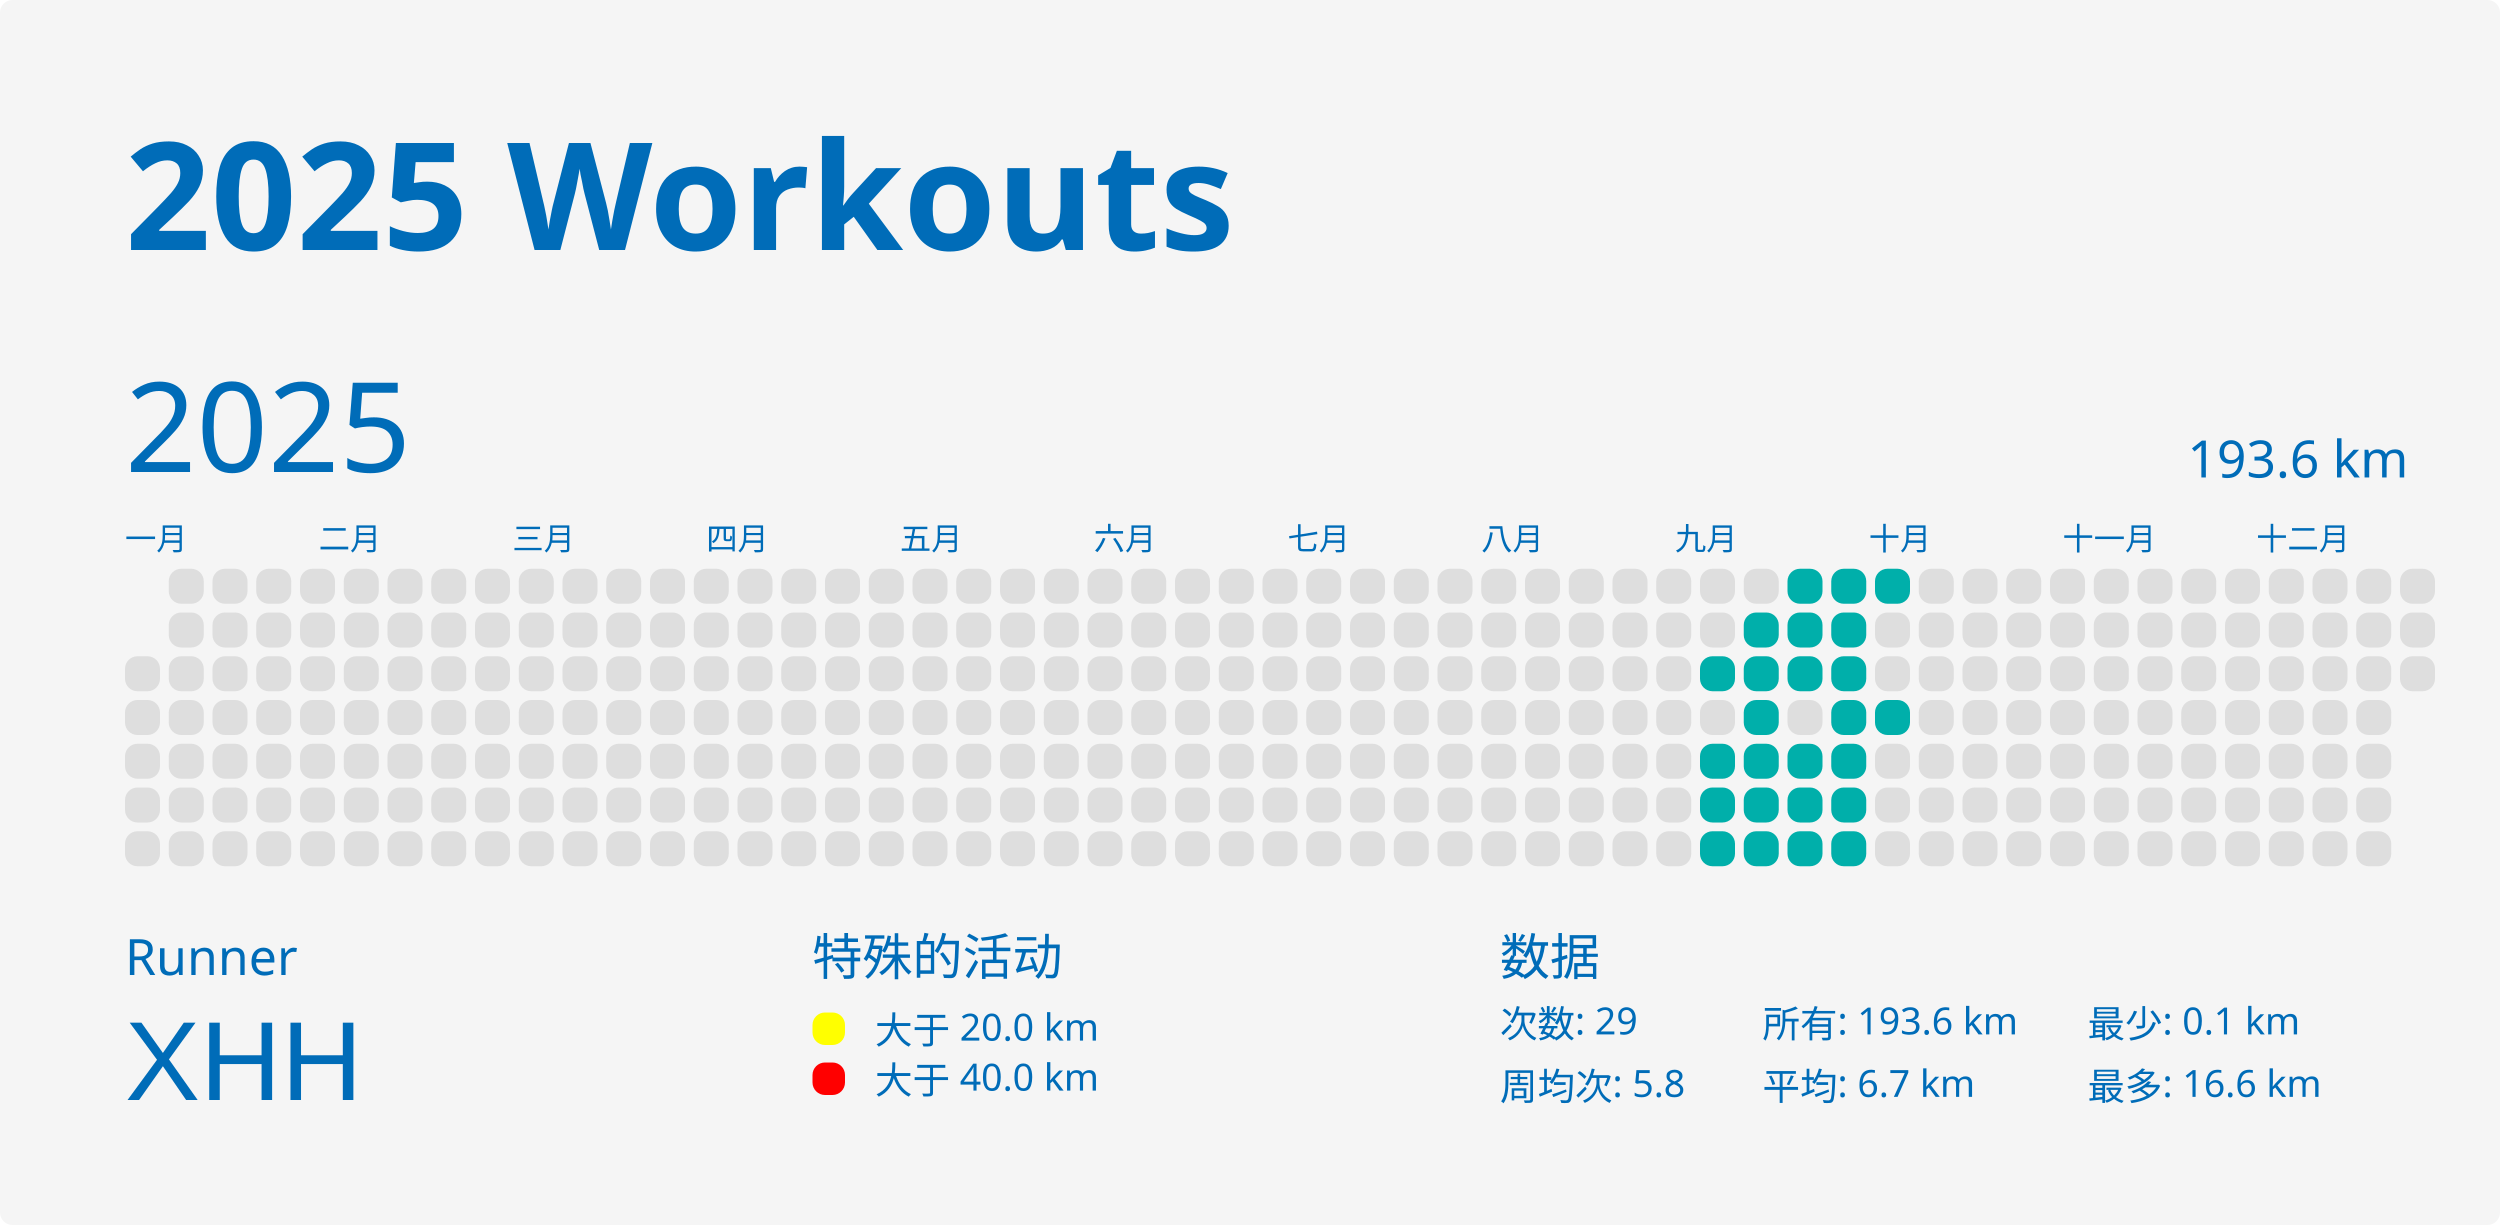
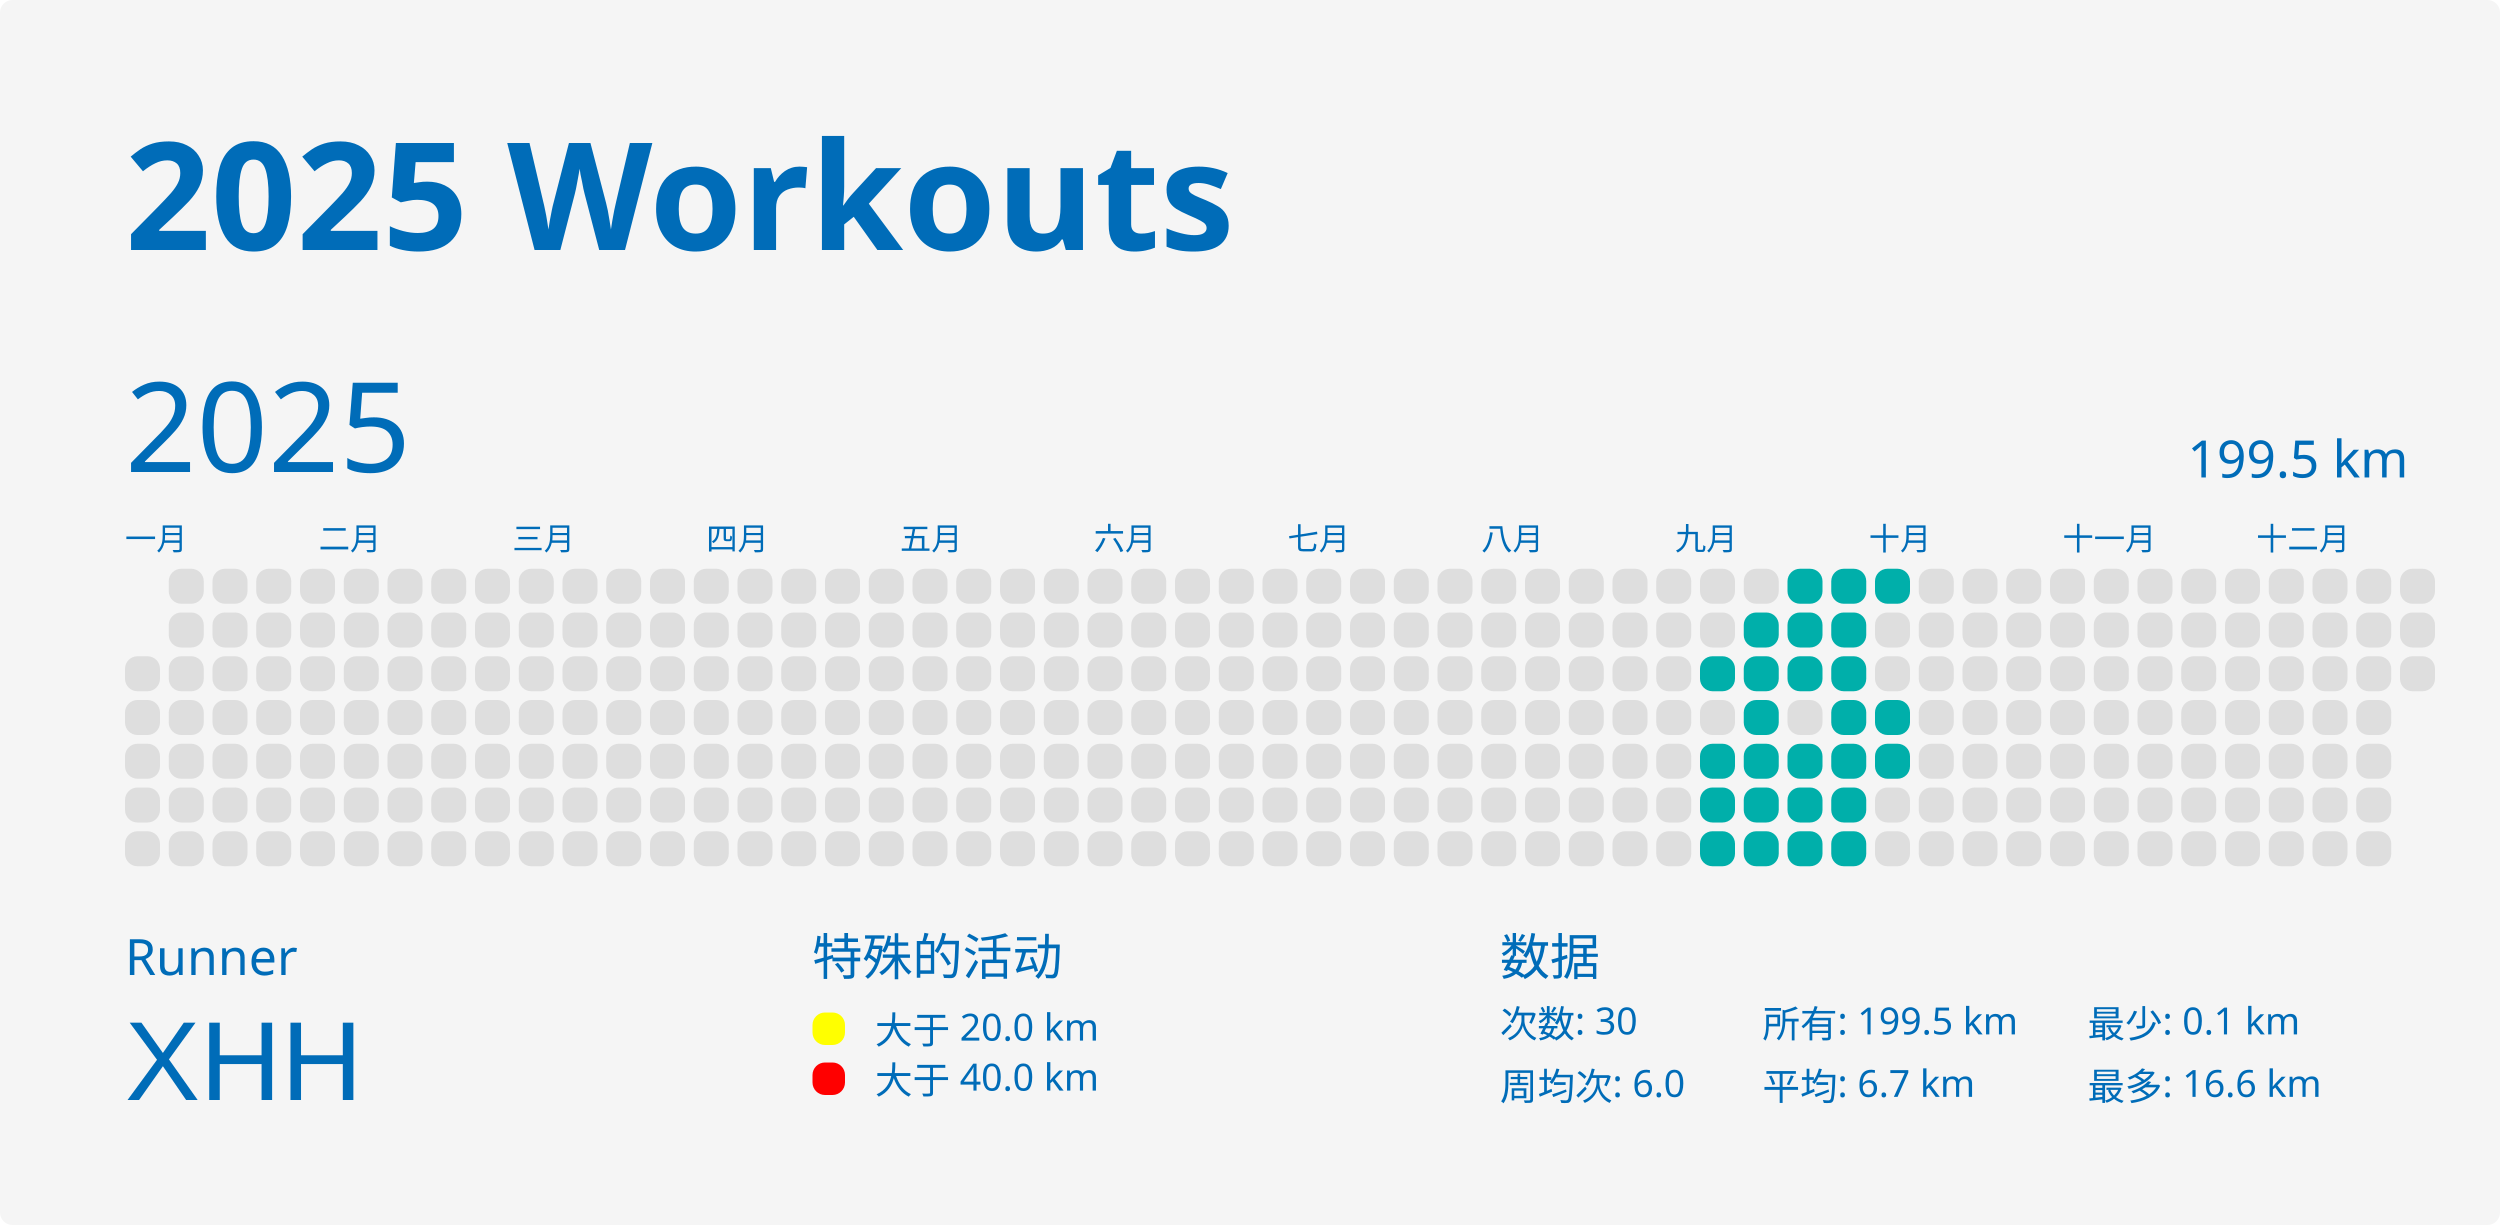
<svg xmlns="http://www.w3.org/2000/svg" baseProfile="full" height="98mm" version="1.1" viewBox="0,0,200,98" width="200mm">
  <defs />
  <rect fill="#f5f5f5" height="98" rx="1" ry="1" width="200" x="0" y="0" />
  <text fill="#006cb8" style="font-size:12px; font-family:MGI-Regular; font-weight:bold;" x="10" y="20">2025 Workouts</text>
  <text fill="#006cb8" style="font-size:4px; font-family:MGI-Regular" x="10" y="78">Runner</text>
  <text fill="#006cb8" style="font-size:9px; font-family:Arial" x="10" y="88">XHH</text>
  <text fill="#006cb8" style="font-size:4px; font-family:MGI-Regular" x="65" y="78">特殊的活动</text>
  <rect fill="yellow" height="2.6" rx="1" ry="1" width="2.6" x="65" y="81" />
  <text fill="#006cb8" style="font-size:3px; font-family:MGI-Regular" x="70" y="83.5">大于 20.0 km</text>
  <rect fill="red" height="2.6" rx="1" ry="1" width="2.6" x="65" y="85" />
  <text fill="#006cb8" style="font-size:3px; font-family:MGI-Regular" x="70" y="87.5">大于 40.0 km</text>
  <text fill="#006cb8" style="font-size:4px; font-family:MGI-Regular" x="120" y="78">数据</text>
-   <text fill="#006cb8" style="font-size:3px; font-family:MGI-Regular" x="120" y="83">次数: 29</text>
-   <text fill="#006cb8" style="font-size:3px; font-family:MGI-Regular" x="120" y="88">周均次: 5.8</text>
-   <text fill="#006cb8" style="font-size:3px; font-family:MGI-Regular" x="141" y="83">所有: 193.6 km</text>
+   <text fill="#006cb8" style="font-size:3px; font-family:MGI-Regular" x="120" y="83">次数: 30</text>
+   <text fill="#006cb8" style="font-size:3px; font-family:MGI-Regular" x="120" y="88">周均次: 6.0</text>
+   <text fill="#006cb8" style="font-size:3px; font-family:MGI-Regular" x="141" y="83">所有: 199.5 km</text>
  <text fill="#006cb8" style="font-size:3px; font-family:MGI-Regular" x="141" y="88">平均: 6.7 km</text>
  <text fill="#006cb8" style="font-size:3px; font-family:MGI-Regular" x="167" y="83">最少: 0.1 km</text>
  <text fill="#006cb8" style="font-size:3px; font-family:MGI-Regular" x="167" y="88">最多: 16.6 km</text>
  <text dominant-baseline="hanging" fill="#006cb8" style="font-size:10.0px; font-family:MGI-Regular;" x="10" y="30">2025</text>
-   <text dominant-baseline="hanging" fill="#006cb8" style="font-size:4.125px; font-family:MGI-Regular;" x="175" y="35">193.6 km</text>
+   <text dominant-baseline="hanging" fill="#006cb8" style="font-size:4.125px; font-family:MGI-Regular;" x="175" y="35">199.5 km</text>
  <text fill="#006cb8" style="font-size:2.5px; font-family:MGI-Regular" x="10.0" y="44">一月</text>
  <text fill="#006cb8" style="font-size:2.5px; font-family:MGI-Regular" x="25.5" y="44">二月</text>
  <text fill="#006cb8" style="font-size:2.5px; font-family:MGI-Regular" x="41.0" y="44">三月</text>
  <text fill="#006cb8" style="font-size:2.5px; font-family:MGI-Regular" x="56.5" y="44">四月</text>
  <text fill="#006cb8" style="font-size:2.5px; font-family:MGI-Regular" x="72.0" y="44">五月</text>
  <text fill="#006cb8" style="font-size:2.5px; font-family:MGI-Regular" x="87.5" y="44">六月</text>
  <text fill="#006cb8" style="font-size:2.5px; font-family:MGI-Regular" x="103.0" y="44">七月</text>
  <text fill="#006cb8" style="font-size:2.5px; font-family:MGI-Regular" x="118.5" y="44">八月</text>
  <text fill="#006cb8" style="font-size:2.5px; font-family:MGI-Regular" x="134.0" y="44">九月</text>
  <text fill="#006cb8" style="font-size:2.5px; font-family:MGI-Regular" x="149.5" y="44">十月</text>
  <text fill="#006cb8" style="font-size:2.5px; font-family:MGI-Regular" x="165.0" y="44">十一月</text>
  <text fill="#006cb8" style="font-size:2.5px; font-family:MGI-Regular" x="180.5" y="44">十二月</text>
  <rect fill="#dedede" height="2.8" rx="1" ry="1" width="2.8" x="10.0" y="52.5" />
  <rect fill="#dedede" height="2.8" rx="1" ry="1" width="2.8" x="10.0" y="56.0" />
  <rect fill="#dedede" height="2.8" rx="1" ry="1" width="2.8" x="10.0" y="59.5" />
  <rect fill="#dedede" height="2.8" rx="1" ry="1" width="2.8" x="10.0" y="63.0" />
  <rect fill="#dedede" height="2.8" rx="1" ry="1" width="2.8" x="10.0" y="66.5" />
  <rect fill="#dedede" height="2.8" rx="1" ry="1" width="2.8" x="13.5" y="45.5" />
  <rect fill="#dedede" height="2.8" rx="1" ry="1" width="2.8" x="13.5" y="49.0" />
  <rect fill="#dedede" height="2.8" rx="1" ry="1" width="2.8" x="13.5" y="52.5" />
  <rect fill="#dedede" height="2.8" rx="1" ry="1" width="2.8" x="13.5" y="56.0" />
  <rect fill="#dedede" height="2.8" rx="1" ry="1" width="2.8" x="13.5" y="59.5" />
  <rect fill="#dedede" height="2.8" rx="1" ry="1" width="2.8" x="13.5" y="63.0" />
  <rect fill="#dedede" height="2.8" rx="1" ry="1" width="2.8" x="13.5" y="66.5" />
  <rect fill="#dedede" height="2.8" rx="1" ry="1" width="2.8" x="17.0" y="45.5" />
  <rect fill="#dedede" height="2.8" rx="1" ry="1" width="2.8" x="17.0" y="49.0" />
  <rect fill="#dedede" height="2.8" rx="1" ry="1" width="2.8" x="17.0" y="52.5" />
  <rect fill="#dedede" height="2.8" rx="1" ry="1" width="2.8" x="17.0" y="56.0" />
  <rect fill="#dedede" height="2.8" rx="1" ry="1" width="2.8" x="17.0" y="59.5" />
  <rect fill="#dedede" height="2.8" rx="1" ry="1" width="2.8" x="17.0" y="63.0" />
  <rect fill="#dedede" height="2.8" rx="1" ry="1" width="2.8" x="17.0" y="66.5" />
  <rect fill="#dedede" height="2.8" rx="1" ry="1" width="2.8" x="20.5" y="45.5" />
  <rect fill="#dedede" height="2.8" rx="1" ry="1" width="2.8" x="20.5" y="49.0" />
  <rect fill="#dedede" height="2.8" rx="1" ry="1" width="2.8" x="20.5" y="52.5" />
  <rect fill="#dedede" height="2.8" rx="1" ry="1" width="2.8" x="20.5" y="56.0" />
  <rect fill="#dedede" height="2.8" rx="1" ry="1" width="2.8" x="20.5" y="59.5" />
  <rect fill="#dedede" height="2.8" rx="1" ry="1" width="2.8" x="20.5" y="63.0" />
  <rect fill="#dedede" height="2.8" rx="1" ry="1" width="2.8" x="20.5" y="66.5" />
  <rect fill="#dedede" height="2.8" rx="1" ry="1" width="2.8" x="24.0" y="45.5" />
  <rect fill="#dedede" height="2.8" rx="1" ry="1" width="2.8" x="24.0" y="49.0" />
  <rect fill="#dedede" height="2.8" rx="1" ry="1" width="2.8" x="24.0" y="52.5" />
  <rect fill="#dedede" height="2.8" rx="1" ry="1" width="2.8" x="24.0" y="56.0" />
  <rect fill="#dedede" height="2.8" rx="1" ry="1" width="2.8" x="24.0" y="59.5" />
  <rect fill="#dedede" height="2.8" rx="1" ry="1" width="2.8" x="24.0" y="63.0" />
  <rect fill="#dedede" height="2.8" rx="1" ry="1" width="2.8" x="24.0" y="66.5" />
  <rect fill="#dedede" height="2.8" rx="1" ry="1" width="2.8" x="27.5" y="45.5" />
  <rect fill="#dedede" height="2.8" rx="1" ry="1" width="2.8" x="27.5" y="49.0" />
  <rect fill="#dedede" height="2.8" rx="1" ry="1" width="2.8" x="27.5" y="52.5" />
  <rect fill="#dedede" height="2.8" rx="1" ry="1" width="2.8" x="27.5" y="56.0" />
  <rect fill="#dedede" height="2.8" rx="1" ry="1" width="2.8" x="27.5" y="59.5" />
  <rect fill="#dedede" height="2.8" rx="1" ry="1" width="2.8" x="27.5" y="63.0" />
  <rect fill="#dedede" height="2.8" rx="1" ry="1" width="2.8" x="27.5" y="66.5" />
  <rect fill="#dedede" height="2.8" rx="1" ry="1" width="2.8" x="31.0" y="45.5" />
  <rect fill="#dedede" height="2.8" rx="1" ry="1" width="2.8" x="31.0" y="49.0" />
  <rect fill="#dedede" height="2.8" rx="1" ry="1" width="2.8" x="31.0" y="52.5" />
  <rect fill="#dedede" height="2.8" rx="1" ry="1" width="2.8" x="31.0" y="56.0" />
  <rect fill="#dedede" height="2.8" rx="1" ry="1" width="2.8" x="31.0" y="59.5" />
  <rect fill="#dedede" height="2.8" rx="1" ry="1" width="2.8" x="31.0" y="63.0" />
  <rect fill="#dedede" height="2.8" rx="1" ry="1" width="2.8" x="31.0" y="66.5" />
  <rect fill="#dedede" height="2.8" rx="1" ry="1" width="2.8" x="34.5" y="45.5" />
  <rect fill="#dedede" height="2.8" rx="1" ry="1" width="2.8" x="34.5" y="49.0" />
  <rect fill="#dedede" height="2.8" rx="1" ry="1" width="2.8" x="34.5" y="52.5" />
  <rect fill="#dedede" height="2.8" rx="1" ry="1" width="2.8" x="34.5" y="56.0" />
  <rect fill="#dedede" height="2.8" rx="1" ry="1" width="2.8" x="34.5" y="59.5" />
  <rect fill="#dedede" height="2.8" rx="1" ry="1" width="2.8" x="34.5" y="63.0" />
  <rect fill="#dedede" height="2.8" rx="1" ry="1" width="2.8" x="34.5" y="66.5" />
  <rect fill="#dedede" height="2.8" rx="1" ry="1" width="2.8" x="38.0" y="45.5" />
  <rect fill="#dedede" height="2.8" rx="1" ry="1" width="2.8" x="38.0" y="49.0" />
  <rect fill="#dedede" height="2.8" rx="1" ry="1" width="2.8" x="38.0" y="52.5" />
  <rect fill="#dedede" height="2.8" rx="1" ry="1" width="2.8" x="38.0" y="56.0" />
  <rect fill="#dedede" height="2.8" rx="1" ry="1" width="2.8" x="38.0" y="59.5" />
  <rect fill="#dedede" height="2.8" rx="1" ry="1" width="2.8" x="38.0" y="63.0" />
  <rect fill="#dedede" height="2.8" rx="1" ry="1" width="2.8" x="38.0" y="66.5" />
  <rect fill="#dedede" height="2.8" rx="1" ry="1" width="2.8" x="41.5" y="45.5" />
  <rect fill="#dedede" height="2.8" rx="1" ry="1" width="2.8" x="41.5" y="49.0" />
  <rect fill="#dedede" height="2.8" rx="1" ry="1" width="2.8" x="41.5" y="52.5" />
  <rect fill="#dedede" height="2.8" rx="1" ry="1" width="2.8" x="41.5" y="56.0" />
  <rect fill="#dedede" height="2.8" rx="1" ry="1" width="2.8" x="41.5" y="59.5" />
  <rect fill="#dedede" height="2.8" rx="1" ry="1" width="2.8" x="41.5" y="63.0" />
  <rect fill="#dedede" height="2.8" rx="1" ry="1" width="2.8" x="41.5" y="66.5" />
  <rect fill="#dedede" height="2.8" rx="1" ry="1" width="2.8" x="45.0" y="45.5" />
  <rect fill="#dedede" height="2.8" rx="1" ry="1" width="2.8" x="45.0" y="49.0" />
  <rect fill="#dedede" height="2.8" rx="1" ry="1" width="2.8" x="45.0" y="52.5" />
  <rect fill="#dedede" height="2.8" rx="1" ry="1" width="2.8" x="45.0" y="56.0" />
  <rect fill="#dedede" height="2.8" rx="1" ry="1" width="2.8" x="45.0" y="59.5" />
  <rect fill="#dedede" height="2.8" rx="1" ry="1" width="2.8" x="45.0" y="63.0" />
  <rect fill="#dedede" height="2.8" rx="1" ry="1" width="2.8" x="45.0" y="66.5" />
  <rect fill="#dedede" height="2.8" rx="1" ry="1" width="2.8" x="48.5" y="45.5" />
  <rect fill="#dedede" height="2.8" rx="1" ry="1" width="2.8" x="48.5" y="49.0" />
  <rect fill="#dedede" height="2.8" rx="1" ry="1" width="2.8" x="48.5" y="52.5" />
  <rect fill="#dedede" height="2.8" rx="1" ry="1" width="2.8" x="48.5" y="56.0" />
  <rect fill="#dedede" height="2.8" rx="1" ry="1" width="2.8" x="48.5" y="59.5" />
  <rect fill="#dedede" height="2.8" rx="1" ry="1" width="2.8" x="48.5" y="63.0" />
  <rect fill="#dedede" height="2.8" rx="1" ry="1" width="2.8" x="48.5" y="66.5" />
  <rect fill="#dedede" height="2.8" rx="1" ry="1" width="2.8" x="52.0" y="45.5" />
  <rect fill="#dedede" height="2.8" rx="1" ry="1" width="2.8" x="52.0" y="49.0" />
  <rect fill="#dedede" height="2.8" rx="1" ry="1" width="2.8" x="52.0" y="52.5" />
  <rect fill="#dedede" height="2.8" rx="1" ry="1" width="2.8" x="52.0" y="56.0" />
  <rect fill="#dedede" height="2.8" rx="1" ry="1" width="2.8" x="52.0" y="59.5" />
  <rect fill="#dedede" height="2.8" rx="1" ry="1" width="2.8" x="52.0" y="63.0" />
  <rect fill="#dedede" height="2.8" rx="1" ry="1" width="2.8" x="52.0" y="66.5" />
  <rect fill="#dedede" height="2.8" rx="1" ry="1" width="2.8" x="55.5" y="45.5" />
  <rect fill="#dedede" height="2.8" rx="1" ry="1" width="2.8" x="55.5" y="49.0" />
  <rect fill="#dedede" height="2.8" rx="1" ry="1" width="2.8" x="55.5" y="52.5" />
  <rect fill="#dedede" height="2.8" rx="1" ry="1" width="2.8" x="55.5" y="56.0" />
  <rect fill="#dedede" height="2.8" rx="1" ry="1" width="2.8" x="55.5" y="59.5" />
  <rect fill="#dedede" height="2.8" rx="1" ry="1" width="2.8" x="55.5" y="63.0" />
  <rect fill="#dedede" height="2.8" rx="1" ry="1" width="2.8" x="55.5" y="66.5" />
  <rect fill="#dedede" height="2.8" rx="1" ry="1" width="2.8" x="59.0" y="45.5" />
  <rect fill="#dedede" height="2.8" rx="1" ry="1" width="2.8" x="59.0" y="49.0" />
  <rect fill="#dedede" height="2.8" rx="1" ry="1" width="2.8" x="59.0" y="52.5" />
  <rect fill="#dedede" height="2.8" rx="1" ry="1" width="2.8" x="59.0" y="56.0" />
  <rect fill="#dedede" height="2.8" rx="1" ry="1" width="2.8" x="59.0" y="59.5" />
  <rect fill="#dedede" height="2.8" rx="1" ry="1" width="2.8" x="59.0" y="63.0" />
  <rect fill="#dedede" height="2.8" rx="1" ry="1" width="2.8" x="59.0" y="66.5" />
  <rect fill="#dedede" height="2.8" rx="1" ry="1" width="2.8" x="62.5" y="45.5" />
  <rect fill="#dedede" height="2.8" rx="1" ry="1" width="2.8" x="62.5" y="49.0" />
  <rect fill="#dedede" height="2.8" rx="1" ry="1" width="2.8" x="62.5" y="52.5" />
  <rect fill="#dedede" height="2.8" rx="1" ry="1" width="2.8" x="62.5" y="56.0" />
  <rect fill="#dedede" height="2.8" rx="1" ry="1" width="2.8" x="62.5" y="59.5" />
  <rect fill="#dedede" height="2.8" rx="1" ry="1" width="2.8" x="62.5" y="63.0" />
  <rect fill="#dedede" height="2.8" rx="1" ry="1" width="2.8" x="62.5" y="66.5" />
  <rect fill="#dedede" height="2.8" rx="1" ry="1" width="2.8" x="66.0" y="45.5" />
  <rect fill="#dedede" height="2.8" rx="1" ry="1" width="2.8" x="66.0" y="49.0" />
  <rect fill="#dedede" height="2.8" rx="1" ry="1" width="2.8" x="66.0" y="52.5" />
  <rect fill="#dedede" height="2.8" rx="1" ry="1" width="2.8" x="66.0" y="56.0" />
  <rect fill="#dedede" height="2.8" rx="1" ry="1" width="2.8" x="66.0" y="59.5" />
  <rect fill="#dedede" height="2.8" rx="1" ry="1" width="2.8" x="66.0" y="63.0" />
  <rect fill="#dedede" height="2.8" rx="1" ry="1" width="2.8" x="66.0" y="66.5" />
  <rect fill="#dedede" height="2.8" rx="1" ry="1" width="2.8" x="69.5" y="45.5" />
  <rect fill="#dedede" height="2.8" rx="1" ry="1" width="2.8" x="69.5" y="49.0" />
  <rect fill="#dedede" height="2.8" rx="1" ry="1" width="2.8" x="69.5" y="52.5" />
  <rect fill="#dedede" height="2.8" rx="1" ry="1" width="2.8" x="69.5" y="56.0" />
  <rect fill="#dedede" height="2.8" rx="1" ry="1" width="2.8" x="69.5" y="59.5" />
  <rect fill="#dedede" height="2.8" rx="1" ry="1" width="2.8" x="69.5" y="63.0" />
  <rect fill="#dedede" height="2.8" rx="1" ry="1" width="2.8" x="69.5" y="66.5" />
  <rect fill="#dedede" height="2.8" rx="1" ry="1" width="2.8" x="73.0" y="45.5" />
  <rect fill="#dedede" height="2.8" rx="1" ry="1" width="2.8" x="73.0" y="49.0" />
  <rect fill="#dedede" height="2.8" rx="1" ry="1" width="2.8" x="73.0" y="52.5" />
  <rect fill="#dedede" height="2.8" rx="1" ry="1" width="2.8" x="73.0" y="56.0" />
  <rect fill="#dedede" height="2.8" rx="1" ry="1" width="2.8" x="73.0" y="59.5" />
  <rect fill="#dedede" height="2.8" rx="1" ry="1" width="2.8" x="73.0" y="63.0" />
  <rect fill="#dedede" height="2.8" rx="1" ry="1" width="2.8" x="73.0" y="66.5" />
  <rect fill="#dedede" height="2.8" rx="1" ry="1" width="2.8" x="76.5" y="45.5" />
  <rect fill="#dedede" height="2.8" rx="1" ry="1" width="2.8" x="76.5" y="49.0" />
  <rect fill="#dedede" height="2.8" rx="1" ry="1" width="2.8" x="76.5" y="52.5" />
  <rect fill="#dedede" height="2.8" rx="1" ry="1" width="2.8" x="76.5" y="56.0" />
  <rect fill="#dedede" height="2.8" rx="1" ry="1" width="2.8" x="76.5" y="59.5" />
  <rect fill="#dedede" height="2.8" rx="1" ry="1" width="2.8" x="76.5" y="63.0" />
  <rect fill="#dedede" height="2.8" rx="1" ry="1" width="2.8" x="76.5" y="66.5" />
  <rect fill="#dedede" height="2.8" rx="1" ry="1" width="2.8" x="80.0" y="45.5" />
  <rect fill="#dedede" height="2.8" rx="1" ry="1" width="2.8" x="80.0" y="49.0" />
  <rect fill="#dedede" height="2.8" rx="1" ry="1" width="2.8" x="80.0" y="52.5" />
  <rect fill="#dedede" height="2.8" rx="1" ry="1" width="2.8" x="80.0" y="56.0" />
  <rect fill="#dedede" height="2.8" rx="1" ry="1" width="2.8" x="80.0" y="59.5" />
  <rect fill="#dedede" height="2.8" rx="1" ry="1" width="2.8" x="80.0" y="63.0" />
  <rect fill="#dedede" height="2.8" rx="1" ry="1" width="2.8" x="80.0" y="66.5" />
  <rect fill="#dedede" height="2.8" rx="1" ry="1" width="2.8" x="83.5" y="45.5" />
  <rect fill="#dedede" height="2.8" rx="1" ry="1" width="2.8" x="83.5" y="49.0" />
  <rect fill="#dedede" height="2.8" rx="1" ry="1" width="2.8" x="83.5" y="52.5" />
  <rect fill="#dedede" height="2.8" rx="1" ry="1" width="2.8" x="83.5" y="56.0" />
  <rect fill="#dedede" height="2.8" rx="1" ry="1" width="2.8" x="83.5" y="59.5" />
  <rect fill="#dedede" height="2.8" rx="1" ry="1" width="2.8" x="83.5" y="63.0" />
  <rect fill="#dedede" height="2.8" rx="1" ry="1" width="2.8" x="83.5" y="66.5" />
  <rect fill="#dedede" height="2.8" rx="1" ry="1" width="2.8" x="87.0" y="45.5" />
  <rect fill="#dedede" height="2.8" rx="1" ry="1" width="2.8" x="87.0" y="49.0" />
  <rect fill="#dedede" height="2.8" rx="1" ry="1" width="2.8" x="87.0" y="52.5" />
  <rect fill="#dedede" height="2.8" rx="1" ry="1" width="2.8" x="87.0" y="56.0" />
  <rect fill="#dedede" height="2.8" rx="1" ry="1" width="2.8" x="87.0" y="59.5" />
  <rect fill="#dedede" height="2.8" rx="1" ry="1" width="2.8" x="87.0" y="63.0" />
  <rect fill="#dedede" height="2.8" rx="1" ry="1" width="2.8" x="87.0" y="66.5" />
  <rect fill="#dedede" height="2.8" rx="1" ry="1" width="2.8" x="90.5" y="45.5" />
  <rect fill="#dedede" height="2.8" rx="1" ry="1" width="2.8" x="90.5" y="49.0" />
  <rect fill="#dedede" height="2.8" rx="1" ry="1" width="2.8" x="90.5" y="52.5" />
  <rect fill="#dedede" height="2.8" rx="1" ry="1" width="2.8" x="90.5" y="56.0" />
  <rect fill="#dedede" height="2.8" rx="1" ry="1" width="2.8" x="90.5" y="59.5" />
  <rect fill="#dedede" height="2.8" rx="1" ry="1" width="2.8" x="90.5" y="63.0" />
  <rect fill="#dedede" height="2.8" rx="1" ry="1" width="2.8" x="90.5" y="66.5" />
  <rect fill="#dedede" height="2.8" rx="1" ry="1" width="2.8" x="94.0" y="45.5" />
  <rect fill="#dedede" height="2.8" rx="1" ry="1" width="2.8" x="94.0" y="49.0" />
  <rect fill="#dedede" height="2.8" rx="1" ry="1" width="2.8" x="94.0" y="52.5" />
  <rect fill="#dedede" height="2.8" rx="1" ry="1" width="2.8" x="94.0" y="56.0" />
  <rect fill="#dedede" height="2.8" rx="1" ry="1" width="2.8" x="94.0" y="59.5" />
  <rect fill="#dedede" height="2.8" rx="1" ry="1" width="2.8" x="94.0" y="63.0" />
  <rect fill="#dedede" height="2.8" rx="1" ry="1" width="2.8" x="94.0" y="66.5" />
  <rect fill="#dedede" height="2.8" rx="1" ry="1" width="2.8" x="97.5" y="45.5" />
  <rect fill="#dedede" height="2.8" rx="1" ry="1" width="2.8" x="97.5" y="49.0" />
  <rect fill="#dedede" height="2.8" rx="1" ry="1" width="2.8" x="97.5" y="52.5" />
  <rect fill="#dedede" height="2.8" rx="1" ry="1" width="2.8" x="97.5" y="56.0" />
  <rect fill="#dedede" height="2.8" rx="1" ry="1" width="2.8" x="97.5" y="59.5" />
  <rect fill="#dedede" height="2.8" rx="1" ry="1" width="2.8" x="97.5" y="63.0" />
  <rect fill="#dedede" height="2.8" rx="1" ry="1" width="2.8" x="97.5" y="66.5" />
  <rect fill="#dedede" height="2.8" rx="1" ry="1" width="2.8" x="101.0" y="45.5" />
  <rect fill="#dedede" height="2.8" rx="1" ry="1" width="2.8" x="101.0" y="49.0" />
  <rect fill="#dedede" height="2.8" rx="1" ry="1" width="2.8" x="101.0" y="52.5" />
  <rect fill="#dedede" height="2.8" rx="1" ry="1" width="2.8" x="101.0" y="56.0" />
  <rect fill="#dedede" height="2.8" rx="1" ry="1" width="2.8" x="101.0" y="59.5" />
  <rect fill="#dedede" height="2.8" rx="1" ry="1" width="2.8" x="101.0" y="63.0" />
  <rect fill="#dedede" height="2.8" rx="1" ry="1" width="2.8" x="101.0" y="66.5" />
  <rect fill="#dedede" height="2.8" rx="1" ry="1" width="2.8" x="104.5" y="45.5" />
  <rect fill="#dedede" height="2.8" rx="1" ry="1" width="2.8" x="104.5" y="49.0" />
  <rect fill="#dedede" height="2.8" rx="1" ry="1" width="2.8" x="104.5" y="52.5" />
  <rect fill="#dedede" height="2.8" rx="1" ry="1" width="2.8" x="104.5" y="56.0" />
  <rect fill="#dedede" height="2.8" rx="1" ry="1" width="2.8" x="104.5" y="59.5" />
  <rect fill="#dedede" height="2.8" rx="1" ry="1" width="2.8" x="104.5" y="63.0" />
  <rect fill="#dedede" height="2.8" rx="1" ry="1" width="2.8" x="104.5" y="66.5" />
  <rect fill="#dedede" height="2.8" rx="1" ry="1" width="2.8" x="108.0" y="45.5" />
  <rect fill="#dedede" height="2.8" rx="1" ry="1" width="2.8" x="108.0" y="49.0" />
  <rect fill="#dedede" height="2.8" rx="1" ry="1" width="2.8" x="108.0" y="52.5" />
  <rect fill="#dedede" height="2.8" rx="1" ry="1" width="2.8" x="108.0" y="56.0" />
  <rect fill="#dedede" height="2.8" rx="1" ry="1" width="2.8" x="108.0" y="59.5" />
  <rect fill="#dedede" height="2.8" rx="1" ry="1" width="2.8" x="108.0" y="63.0" />
  <rect fill="#dedede" height="2.8" rx="1" ry="1" width="2.8" x="108.0" y="66.5" />
  <rect fill="#dedede" height="2.8" rx="1" ry="1" width="2.8" x="111.5" y="45.5" />
  <rect fill="#dedede" height="2.8" rx="1" ry="1" width="2.8" x="111.5" y="49.0" />
  <rect fill="#dedede" height="2.8" rx="1" ry="1" width="2.8" x="111.5" y="52.5" />
  <rect fill="#dedede" height="2.8" rx="1" ry="1" width="2.8" x="111.5" y="56.0" />
  <rect fill="#dedede" height="2.8" rx="1" ry="1" width="2.8" x="111.5" y="59.5" />
  <rect fill="#dedede" height="2.8" rx="1" ry="1" width="2.8" x="111.5" y="63.0" />
  <rect fill="#dedede" height="2.8" rx="1" ry="1" width="2.8" x="111.5" y="66.5" />
  <rect fill="#dedede" height="2.8" rx="1" ry="1" width="2.8" x="115.0" y="45.5" />
  <rect fill="#dedede" height="2.8" rx="1" ry="1" width="2.8" x="115.0" y="49.0" />
  <rect fill="#dedede" height="2.8" rx="1" ry="1" width="2.8" x="115.0" y="52.5" />
  <rect fill="#dedede" height="2.8" rx="1" ry="1" width="2.8" x="115.0" y="56.0" />
  <rect fill="#dedede" height="2.8" rx="1" ry="1" width="2.8" x="115.0" y="59.5" />
  <rect fill="#dedede" height="2.8" rx="1" ry="1" width="2.8" x="115.0" y="63.0" />
  <rect fill="#dedede" height="2.8" rx="1" ry="1" width="2.8" x="115.0" y="66.5" />
  <rect fill="#dedede" height="2.8" rx="1" ry="1" width="2.8" x="118.5" y="45.5" />
  <rect fill="#dedede" height="2.8" rx="1" ry="1" width="2.8" x="118.5" y="49.0" />
  <rect fill="#dedede" height="2.8" rx="1" ry="1" width="2.8" x="118.5" y="52.5" />
  <rect fill="#dedede" height="2.8" rx="1" ry="1" width="2.8" x="118.5" y="56.0" />
  <rect fill="#dedede" height="2.8" rx="1" ry="1" width="2.8" x="118.5" y="59.5" />
  <rect fill="#dedede" height="2.8" rx="1" ry="1" width="2.8" x="118.5" y="63.0" />
  <rect fill="#dedede" height="2.8" rx="1" ry="1" width="2.8" x="118.5" y="66.5" />
  <rect fill="#dedede" height="2.8" rx="1" ry="1" width="2.8" x="122.0" y="45.5" />
  <rect fill="#dedede" height="2.8" rx="1" ry="1" width="2.8" x="122.0" y="49.0" />
  <rect fill="#dedede" height="2.8" rx="1" ry="1" width="2.8" x="122.0" y="52.5" />
  <rect fill="#dedede" height="2.8" rx="1" ry="1" width="2.8" x="122.0" y="56.0" />
  <rect fill="#dedede" height="2.8" rx="1" ry="1" width="2.8" x="122.0" y="59.5" />
  <rect fill="#dedede" height="2.8" rx="1" ry="1" width="2.8" x="122.0" y="63.0" />
  <rect fill="#dedede" height="2.8" rx="1" ry="1" width="2.8" x="122.0" y="66.5" />
  <rect fill="#dedede" height="2.8" rx="1" ry="1" width="2.8" x="125.5" y="45.5" />
  <rect fill="#dedede" height="2.8" rx="1" ry="1" width="2.8" x="125.5" y="49.0" />
  <rect fill="#dedede" height="2.8" rx="1" ry="1" width="2.8" x="125.5" y="52.5" />
  <rect fill="#dedede" height="2.8" rx="1" ry="1" width="2.8" x="125.5" y="56.0" />
  <rect fill="#dedede" height="2.8" rx="1" ry="1" width="2.8" x="125.5" y="59.5" />
  <rect fill="#dedede" height="2.8" rx="1" ry="1" width="2.8" x="125.5" y="63.0" />
  <rect fill="#dedede" height="2.8" rx="1" ry="1" width="2.8" x="125.5" y="66.5" />
  <rect fill="#dedede" height="2.8" rx="1" ry="1" width="2.8" x="129.0" y="45.5" />
  <rect fill="#dedede" height="2.8" rx="1" ry="1" width="2.8" x="129.0" y="49.0" />
  <rect fill="#dedede" height="2.8" rx="1" ry="1" width="2.8" x="129.0" y="52.5" />
  <rect fill="#dedede" height="2.8" rx="1" ry="1" width="2.8" x="129.0" y="56.0" />
  <rect fill="#dedede" height="2.8" rx="1" ry="1" width="2.8" x="129.0" y="59.5" />
  <rect fill="#dedede" height="2.8" rx="1" ry="1" width="2.8" x="129.0" y="63.0" />
  <rect fill="#dedede" height="2.8" rx="1" ry="1" width="2.8" x="129.0" y="66.5" />
  <rect fill="#dedede" height="2.8" rx="1" ry="1" width="2.8" x="132.5" y="45.5" />
  <rect fill="#dedede" height="2.8" rx="1" ry="1" width="2.8" x="132.5" y="49.0" />
  <rect fill="#dedede" height="2.8" rx="1" ry="1" width="2.8" x="132.5" y="52.5" />
  <rect fill="#dedede" height="2.8" rx="1" ry="1" width="2.8" x="132.5" y="56.0" />
  <rect fill="#dedede" height="2.8" rx="1" ry="1" width="2.8" x="132.5" y="59.5" />
  <rect fill="#dedede" height="2.8" rx="1" ry="1" width="2.8" x="132.5" y="63.0" />
  <rect fill="#dedede" height="2.8" rx="1" ry="1" width="2.8" x="132.5" y="66.5" />
  <rect fill="#dedede" height="2.8" rx="1" ry="1" width="2.8" x="136.0" y="45.5" />
  <rect fill="#dedede" height="2.8" rx="1" ry="1" width="2.8" x="136.0" y="49.0" />
  <rect fill="#00AFAA" height="2.8" rx="1" ry="1" width="2.8" x="136.0" y="52.5" />
  <rect fill="#dedede" height="2.8" rx="1" ry="1" width="2.8" x="136.0" y="56.0" />
  <rect fill="#00AFAA" height="2.8" rx="1" ry="1" width="2.8" x="136.0" y="59.5" />
  <rect fill="#00AFAA" height="2.8" rx="1" ry="1" width="2.8" x="136.0" y="63.0" />
  <rect fill="#00AFAA" height="2.8" rx="1" ry="1" width="2.8" x="136.0" y="66.5" />
  <rect fill="#dedede" height="2.8" rx="1" ry="1" width="2.8" x="139.5" y="45.5" />
  <rect fill="#00AFAA" height="2.8" rx="1" ry="1" width="2.8" x="139.5" y="49.0" />
  <rect fill="#00AFAA" height="2.8" rx="1" ry="1" width="2.8" x="139.5" y="52.5" />
  <rect fill="#00AFAA" height="2.8" rx="1" ry="1" width="2.8" x="139.5" y="56.0" />
  <rect fill="#00AFAA" height="2.8" rx="1" ry="1" width="2.8" x="139.5" y="59.5" />
  <rect fill="#00AFAA" height="2.8" rx="1" ry="1" width="2.8" x="139.5" y="63.0" />
  <rect fill="#00AFAA" height="2.8" rx="1" ry="1" width="2.8" x="139.5" y="66.5" />
  <rect fill="#00AFAA" height="2.8" rx="1" ry="1" width="2.8" x="143.0" y="45.5" />
  <rect fill="#00AFAA" height="2.8" rx="1" ry="1" width="2.8" x="143.0" y="49.0" />
  <rect fill="#00AFAA" height="2.8" rx="1" ry="1" width="2.8" x="143.0" y="52.5" />
  <rect fill="#dedede" height="2.8" rx="1" ry="1" width="2.8" x="143.0" y="56.0" />
  <rect fill="#00AFAA" height="2.8" rx="1" ry="1" width="2.8" x="143.0" y="59.5" />
  <rect fill="#00AFAA" height="2.8" rx="1" ry="1" width="2.8" x="143.0" y="63.0" />
  <rect fill="#00AFAA" height="2.8" rx="1" ry="1" width="2.8" x="143.0" y="66.5" />
  <rect fill="#00AFAA" height="2.8" rx="1" ry="1" width="2.8" x="146.5" y="45.5" />
  <rect fill="#00AFAA" height="2.8" rx="1" ry="1" width="2.8" x="146.5" y="49.0" />
  <rect fill="#00AFAA" height="2.8" rx="1" ry="1" width="2.8" x="146.5" y="52.5" />
  <rect fill="#00AFAA" height="2.8" rx="1" ry="1" width="2.8" x="146.5" y="56.0" />
  <rect fill="#00AFAA" height="2.8" rx="1" ry="1" width="2.8" x="146.5" y="59.5" />
  <rect fill="#00AFAA" height="2.8" rx="1" ry="1" width="2.8" x="146.5" y="63.0" />
  <rect fill="#00AFAA" height="2.8" rx="1" ry="1" width="2.8" x="146.5" y="66.5" />
  <rect fill="#00AFAA" height="2.8" rx="1" ry="1" width="2.8" x="150.0" y="45.5" />
  <rect fill="#dedede" height="2.8" rx="1" ry="1" width="2.8" x="150.0" y="49.0" />
  <rect fill="#dedede" height="2.8" rx="1" ry="1" width="2.8" x="150.0" y="52.5" />
  <rect fill="#00AFAA" height="2.8" rx="1" ry="1" width="2.8" x="150.0" y="56.0" />
-   <rect fill="#dedede" height="2.8" rx="1" ry="1" width="2.8" x="150.0" y="59.5" />
+   <rect fill="#00AFAA" height="2.8" rx="1" ry="1" width="2.8" x="150.0" y="59.5" />
  <rect fill="#dedede" height="2.8" rx="1" ry="1" width="2.8" x="150.0" y="63.0" />
  <rect fill="#dedede" height="2.8" rx="1" ry="1" width="2.8" x="150.0" y="66.5" />
  <rect fill="#dedede" height="2.8" rx="1" ry="1" width="2.8" x="153.5" y="45.5" />
  <rect fill="#dedede" height="2.8" rx="1" ry="1" width="2.8" x="153.5" y="49.0" />
  <rect fill="#dedede" height="2.8" rx="1" ry="1" width="2.8" x="153.5" y="52.5" />
  <rect fill="#dedede" height="2.8" rx="1" ry="1" width="2.8" x="153.5" y="56.0" />
  <rect fill="#dedede" height="2.8" rx="1" ry="1" width="2.8" x="153.5" y="59.5" />
  <rect fill="#dedede" height="2.8" rx="1" ry="1" width="2.8" x="153.5" y="63.0" />
  <rect fill="#dedede" height="2.8" rx="1" ry="1" width="2.8" x="153.5" y="66.5" />
  <rect fill="#dedede" height="2.8" rx="1" ry="1" width="2.8" x="157.0" y="45.5" />
  <rect fill="#dedede" height="2.8" rx="1" ry="1" width="2.8" x="157.0" y="49.0" />
  <rect fill="#dedede" height="2.8" rx="1" ry="1" width="2.8" x="157.0" y="52.5" />
  <rect fill="#dedede" height="2.8" rx="1" ry="1" width="2.8" x="157.0" y="56.0" />
  <rect fill="#dedede" height="2.8" rx="1" ry="1" width="2.8" x="157.0" y="59.5" />
  <rect fill="#dedede" height="2.8" rx="1" ry="1" width="2.8" x="157.0" y="63.0" />
  <rect fill="#dedede" height="2.8" rx="1" ry="1" width="2.8" x="157.0" y="66.5" />
  <rect fill="#dedede" height="2.8" rx="1" ry="1" width="2.8" x="160.5" y="45.5" />
  <rect fill="#dedede" height="2.8" rx="1" ry="1" width="2.8" x="160.5" y="49.0" />
  <rect fill="#dedede" height="2.8" rx="1" ry="1" width="2.8" x="160.5" y="52.5" />
  <rect fill="#dedede" height="2.8" rx="1" ry="1" width="2.8" x="160.5" y="56.0" />
  <rect fill="#dedede" height="2.8" rx="1" ry="1" width="2.8" x="160.5" y="59.5" />
  <rect fill="#dedede" height="2.8" rx="1" ry="1" width="2.8" x="160.5" y="63.0" />
  <rect fill="#dedede" height="2.8" rx="1" ry="1" width="2.8" x="160.5" y="66.5" />
  <rect fill="#dedede" height="2.8" rx="1" ry="1" width="2.8" x="164.0" y="45.5" />
  <rect fill="#dedede" height="2.8" rx="1" ry="1" width="2.8" x="164.0" y="49.0" />
  <rect fill="#dedede" height="2.8" rx="1" ry="1" width="2.8" x="164.0" y="52.5" />
  <rect fill="#dedede" height="2.8" rx="1" ry="1" width="2.8" x="164.0" y="56.0" />
  <rect fill="#dedede" height="2.8" rx="1" ry="1" width="2.8" x="164.0" y="59.5" />
  <rect fill="#dedede" height="2.8" rx="1" ry="1" width="2.8" x="164.0" y="63.0" />
  <rect fill="#dedede" height="2.8" rx="1" ry="1" width="2.8" x="164.0" y="66.5" />
  <rect fill="#dedede" height="2.8" rx="1" ry="1" width="2.8" x="167.5" y="45.5" />
  <rect fill="#dedede" height="2.8" rx="1" ry="1" width="2.8" x="167.5" y="49.0" />
  <rect fill="#dedede" height="2.8" rx="1" ry="1" width="2.8" x="167.5" y="52.5" />
  <rect fill="#dedede" height="2.8" rx="1" ry="1" width="2.8" x="167.5" y="56.0" />
  <rect fill="#dedede" height="2.8" rx="1" ry="1" width="2.8" x="167.5" y="59.5" />
  <rect fill="#dedede" height="2.8" rx="1" ry="1" width="2.8" x="167.5" y="63.0" />
  <rect fill="#dedede" height="2.8" rx="1" ry="1" width="2.8" x="167.5" y="66.5" />
  <rect fill="#dedede" height="2.8" rx="1" ry="1" width="2.8" x="171.0" y="45.5" />
  <rect fill="#dedede" height="2.8" rx="1" ry="1" width="2.8" x="171.0" y="49.0" />
  <rect fill="#dedede" height="2.8" rx="1" ry="1" width="2.8" x="171.0" y="52.5" />
  <rect fill="#dedede" height="2.8" rx="1" ry="1" width="2.8" x="171.0" y="56.0" />
  <rect fill="#dedede" height="2.8" rx="1" ry="1" width="2.8" x="171.0" y="59.5" />
  <rect fill="#dedede" height="2.8" rx="1" ry="1" width="2.8" x="171.0" y="63.0" />
  <rect fill="#dedede" height="2.8" rx="1" ry="1" width="2.8" x="171.0" y="66.5" />
  <rect fill="#dedede" height="2.8" rx="1" ry="1" width="2.8" x="174.5" y="45.5" />
  <rect fill="#dedede" height="2.8" rx="1" ry="1" width="2.8" x="174.5" y="49.0" />
  <rect fill="#dedede" height="2.8" rx="1" ry="1" width="2.8" x="174.5" y="52.5" />
  <rect fill="#dedede" height="2.8" rx="1" ry="1" width="2.8" x="174.5" y="56.0" />
  <rect fill="#dedede" height="2.8" rx="1" ry="1" width="2.8" x="174.5" y="59.5" />
  <rect fill="#dedede" height="2.8" rx="1" ry="1" width="2.8" x="174.5" y="63.0" />
  <rect fill="#dedede" height="2.8" rx="1" ry="1" width="2.8" x="174.5" y="66.5" />
  <rect fill="#dedede" height="2.8" rx="1" ry="1" width="2.8" x="178.0" y="45.5" />
  <rect fill="#dedede" height="2.8" rx="1" ry="1" width="2.8" x="178.0" y="49.0" />
  <rect fill="#dedede" height="2.8" rx="1" ry="1" width="2.8" x="178.0" y="52.5" />
  <rect fill="#dedede" height="2.8" rx="1" ry="1" width="2.8" x="178.0" y="56.0" />
  <rect fill="#dedede" height="2.8" rx="1" ry="1" width="2.8" x="178.0" y="59.5" />
  <rect fill="#dedede" height="2.8" rx="1" ry="1" width="2.8" x="178.0" y="63.0" />
  <rect fill="#dedede" height="2.8" rx="1" ry="1" width="2.8" x="178.0" y="66.5" />
  <rect fill="#dedede" height="2.8" rx="1" ry="1" width="2.8" x="181.5" y="45.5" />
  <rect fill="#dedede" height="2.8" rx="1" ry="1" width="2.8" x="181.5" y="49.0" />
  <rect fill="#dedede" height="2.8" rx="1" ry="1" width="2.8" x="181.5" y="52.5" />
  <rect fill="#dedede" height="2.8" rx="1" ry="1" width="2.8" x="181.5" y="56.0" />
  <rect fill="#dedede" height="2.8" rx="1" ry="1" width="2.8" x="181.5" y="59.5" />
  <rect fill="#dedede" height="2.8" rx="1" ry="1" width="2.8" x="181.5" y="63.0" />
  <rect fill="#dedede" height="2.8" rx="1" ry="1" width="2.8" x="181.5" y="66.5" />
  <rect fill="#dedede" height="2.8" rx="1" ry="1" width="2.8" x="185.0" y="45.5" />
  <rect fill="#dedede" height="2.8" rx="1" ry="1" width="2.8" x="185.0" y="49.0" />
  <rect fill="#dedede" height="2.8" rx="1" ry="1" width="2.8" x="185.0" y="52.5" />
  <rect fill="#dedede" height="2.8" rx="1" ry="1" width="2.8" x="185.0" y="56.0" />
  <rect fill="#dedede" height="2.8" rx="1" ry="1" width="2.8" x="185.0" y="59.5" />
  <rect fill="#dedede" height="2.8" rx="1" ry="1" width="2.8" x="185.0" y="63.0" />
  <rect fill="#dedede" height="2.8" rx="1" ry="1" width="2.8" x="185.0" y="66.5" />
  <rect fill="#dedede" height="2.8" rx="1" ry="1" width="2.8" x="188.5" y="45.5" />
  <rect fill="#dedede" height="2.8" rx="1" ry="1" width="2.8" x="188.5" y="49.0" />
  <rect fill="#dedede" height="2.8" rx="1" ry="1" width="2.8" x="188.5" y="52.5" />
  <rect fill="#dedede" height="2.8" rx="1" ry="1" width="2.8" x="188.5" y="56.0" />
  <rect fill="#dedede" height="2.8" rx="1" ry="1" width="2.8" x="188.5" y="59.5" />
  <rect fill="#dedede" height="2.8" rx="1" ry="1" width="2.8" x="188.5" y="63.0" />
  <rect fill="#dedede" height="2.8" rx="1" ry="1" width="2.8" x="188.5" y="66.5" />
  <rect fill="#dedede" height="2.8" rx="1" ry="1" width="2.8" x="192.0" y="45.5" />
  <rect fill="#dedede" height="2.8" rx="1" ry="1" width="2.8" x="192.0" y="49.0" />
  <rect fill="#dedede" height="2.8" rx="1" ry="1" width="2.8" x="192.0" y="52.5" />
</svg>
